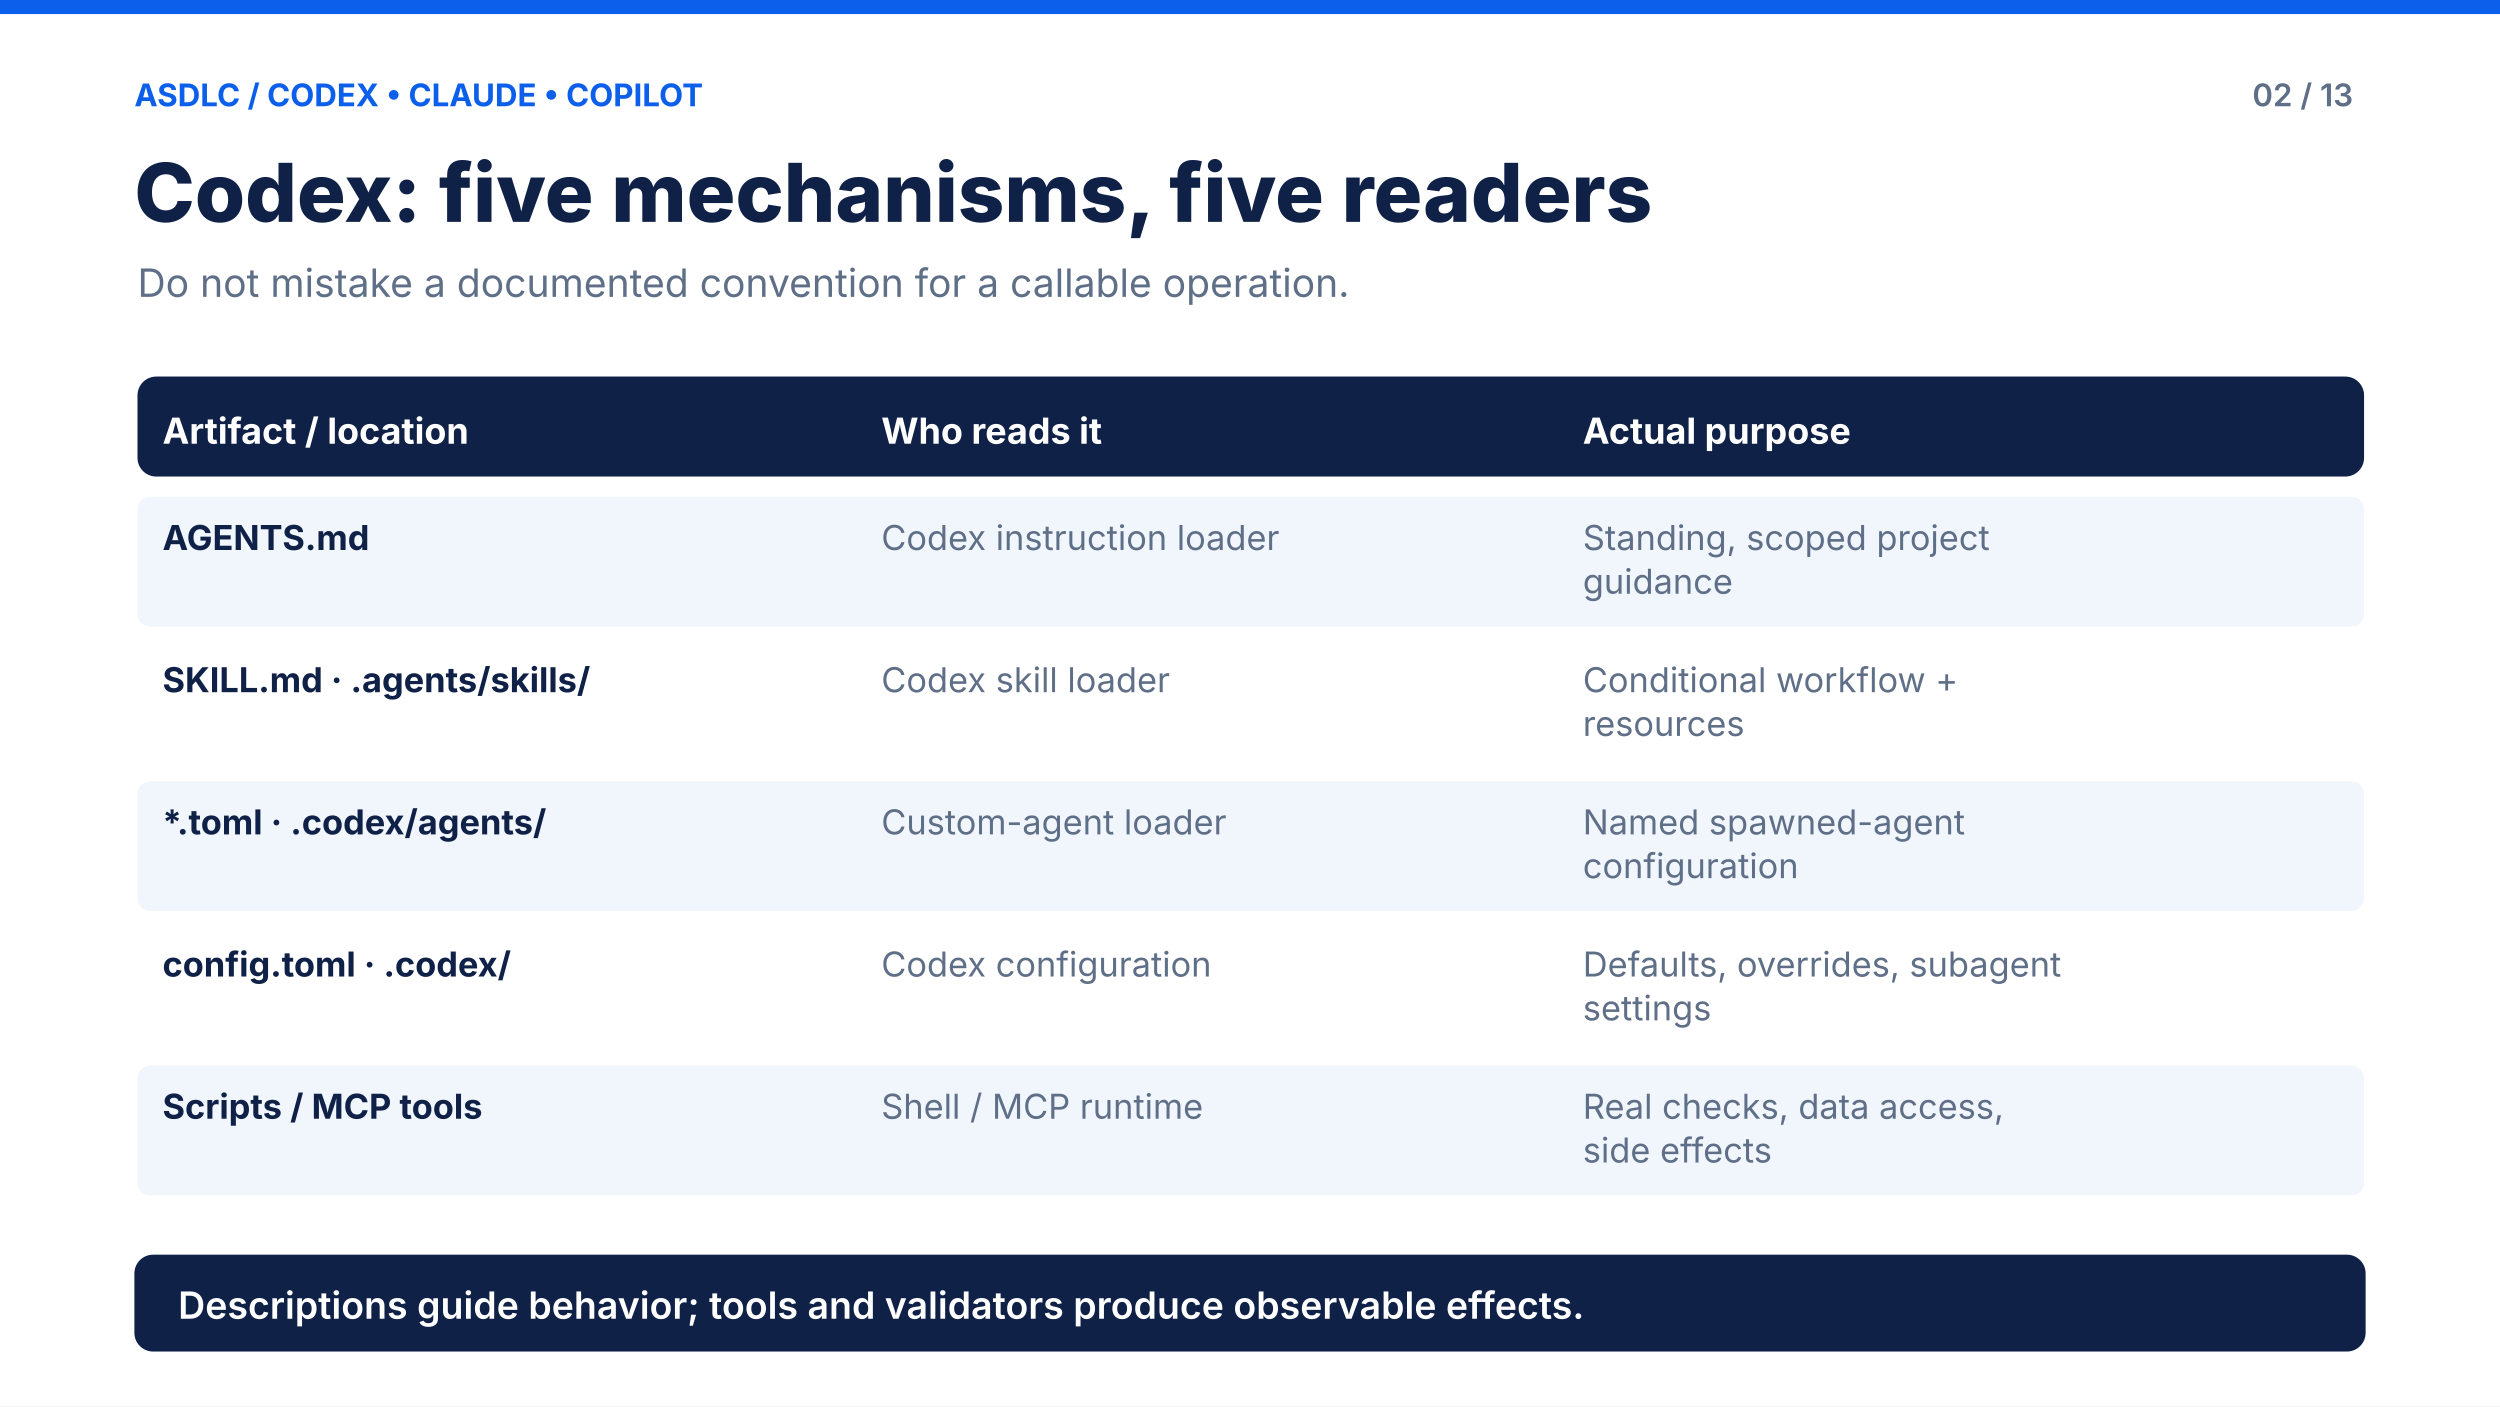
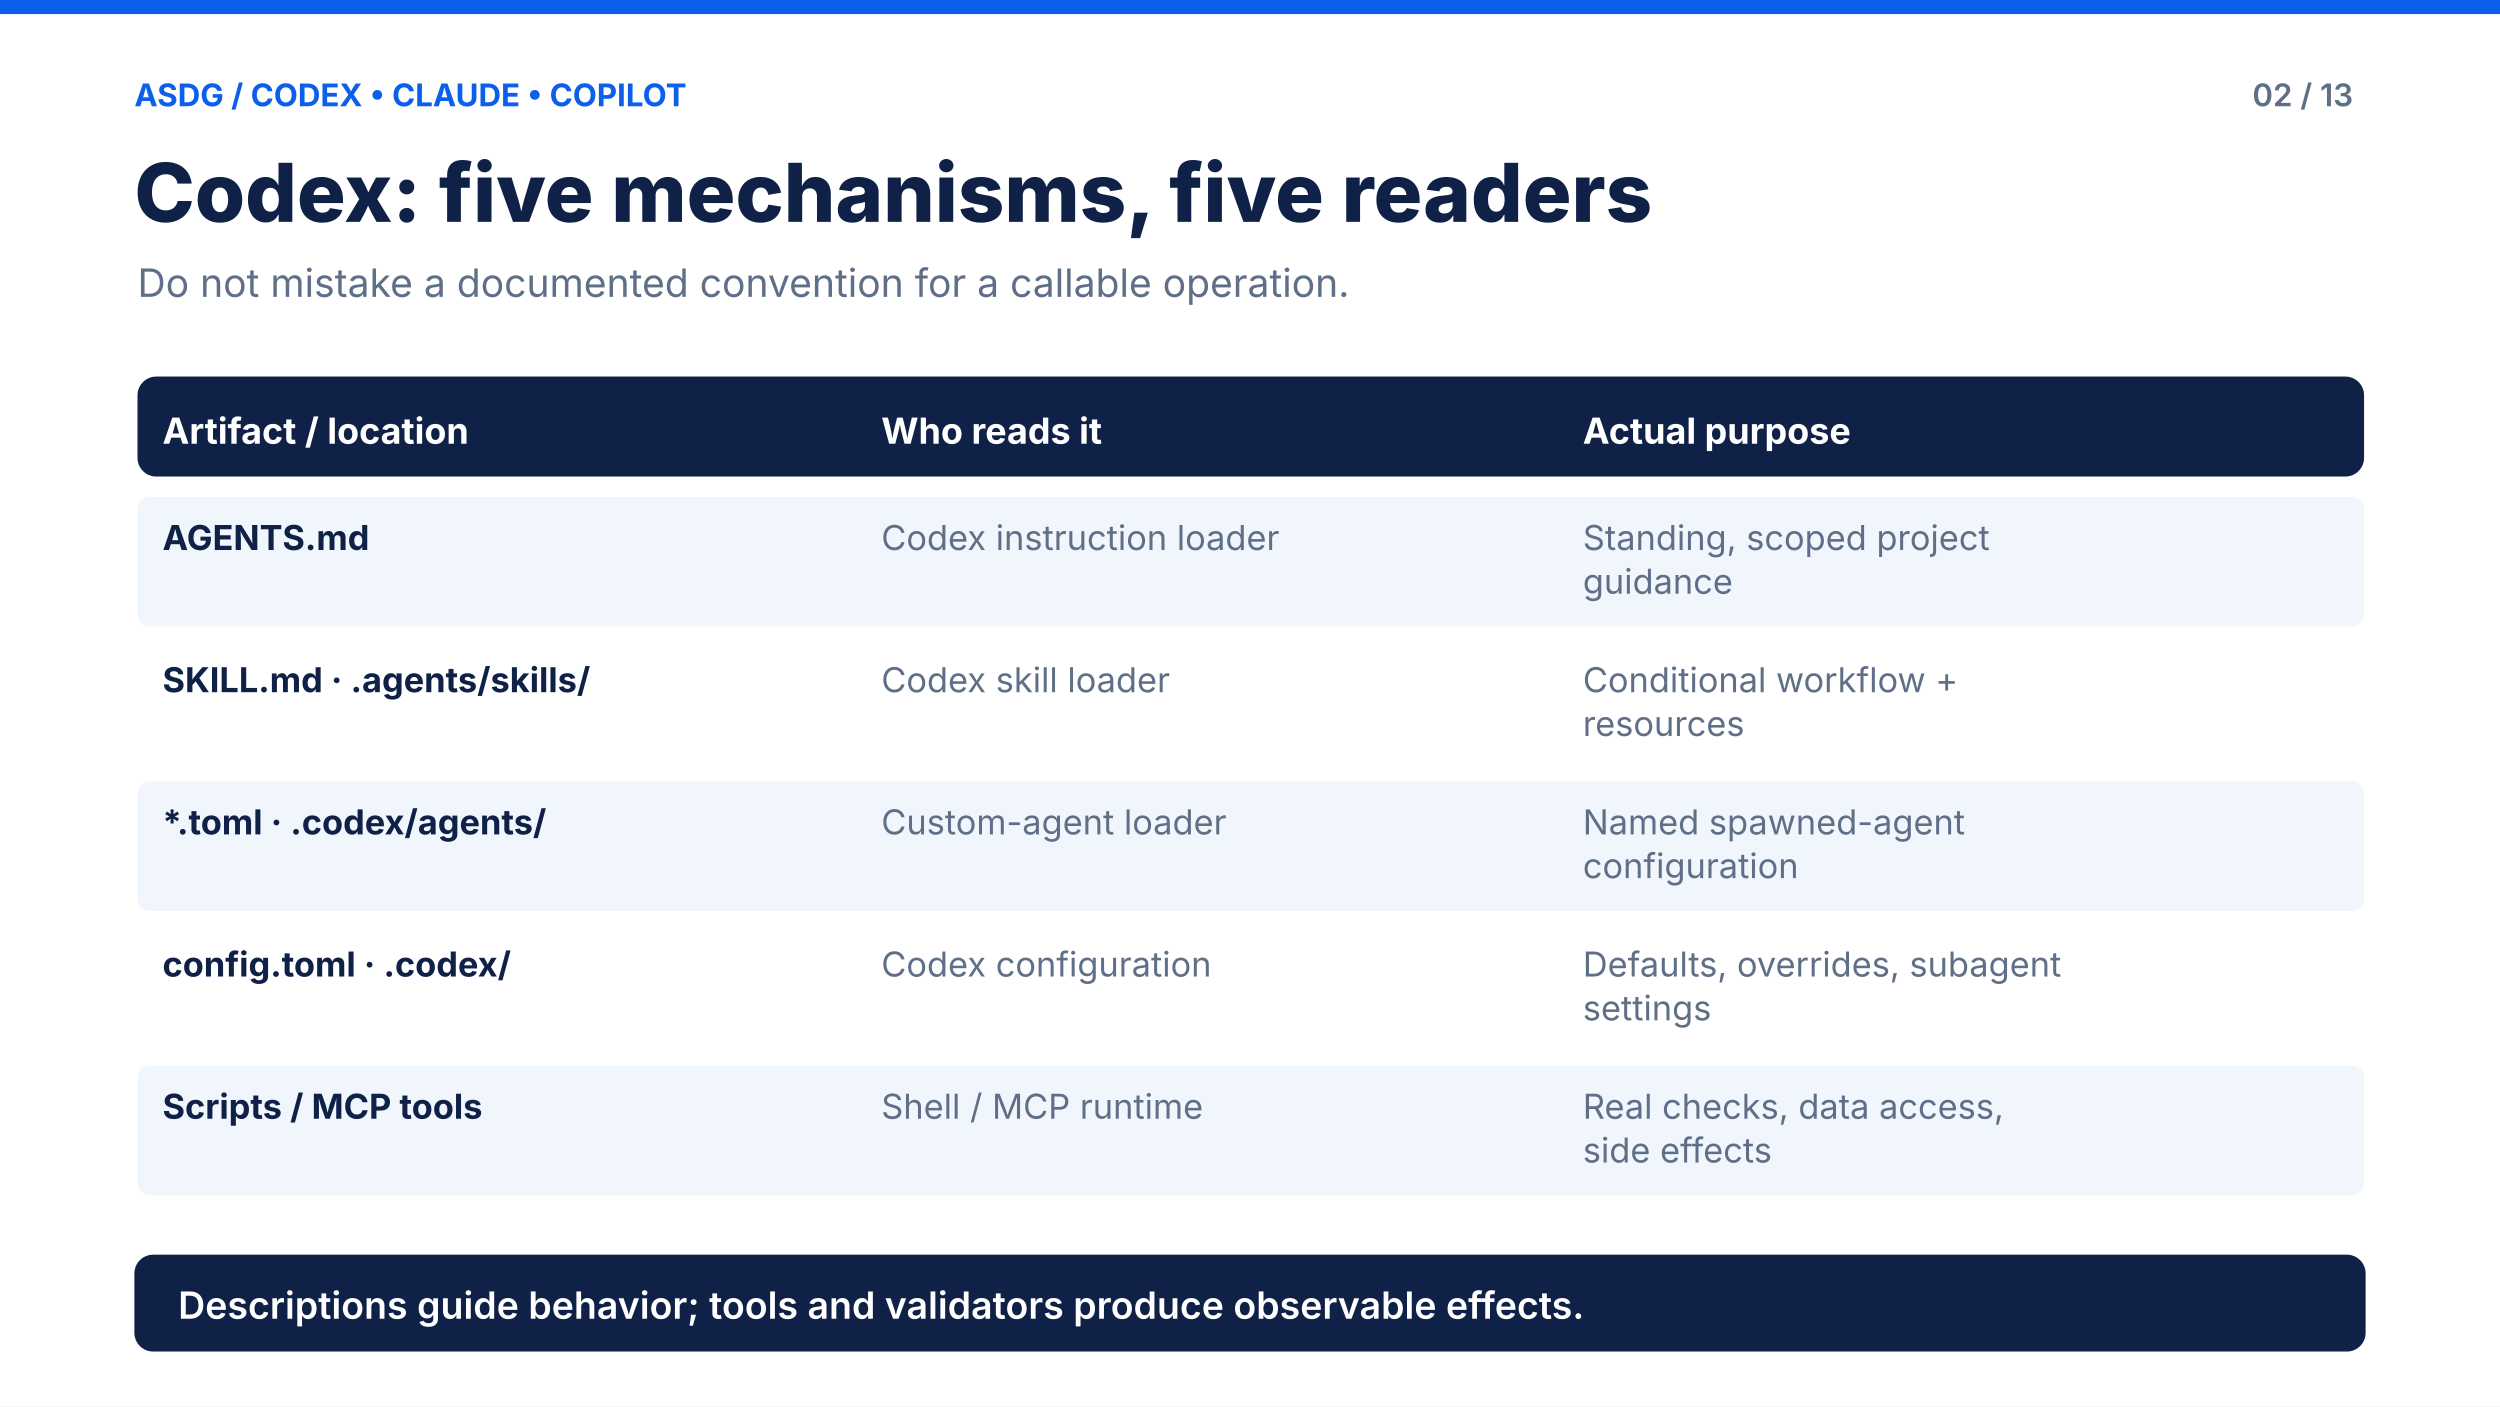
<svg xmlns="http://www.w3.org/2000/svg" width="1600" height="900" viewBox="0 0 1600 900">
  <defs>
    <marker id="arrow" markerWidth="12" markerHeight="12" refX="10" refY="6" orient="auto">
      <path d="M2 2 L10 6 L2 10" fill="none" stroke="#0b5fea" stroke-width="2.2" />
    </marker>
  </defs>
  <rect x="0" y="0" width="1600" height="900" rx="0" fill="#fff" />
  <rect x="0" y="0" width="1600" height="9" rx="0" fill="#0b5fea" />
-   <text x="86" y="68" font-family="Inter,Arial,Helvetica,sans-serif" font-size="20" font-weight="700" fill="#0b5fea">ASDLC  /  CODEX • CLAUDE • COPILOT</text>
+   <text x="86" y="68" font-family="Inter,Arial,Helvetica,sans-serif" font-size="20" font-weight="700" fill="#0b5fea">ASDG  /  CODEX • CLAUDE • COPILOT</text>
  <text x="86" y="142" font-family="Inter,Arial,Helvetica,sans-serif" font-size="52" font-weight="760" fill="#102148">Codex: five mechanisms, five readers</text>
  <text x="88" y="190" font-family="Inter,Arial,Helvetica,sans-serif" font-size="25" font-weight="430" fill="#5f6f87">Do not mistake a documented convention for a callable operation.</text>
  <rect x="86" y="803" width="1428" height="62" rx="12" fill="#102148" />
  <text x="114" y="844" font-family="Inter,Arial,Helvetica,sans-serif" font-size="24" font-weight="620" fill="#ffffff">Descriptions guide behavior; tools and validators produce observable effects.</text>
  <text x="1506" y="68" font-family="Inter,Arial,Helvetica,sans-serif" font-size="20" font-weight="600" fill="#5f6f87" text-anchor="end">02 / 13</text>
  <rect x="88" y="241" width="1425" height="64" rx="12" fill="#102148" />
  <text x="104" y="284" font-family="Inter,Arial,Helvetica,sans-serif" font-size="23" font-weight="700" fill="#ffffff">Artifact / location</text>
  <text x="564" y="284" font-family="Inter,Arial,Helvetica,sans-serif" font-size="23" font-weight="700" fill="#ffffff">Who reads it</text>
  <text x="1013" y="284" font-family="Inter,Arial,Helvetica,sans-serif" font-size="23" font-weight="700" fill="#ffffff">Actual purpose</text>
  <rect x="88" y="318" width="1425" height="83" rx="8" fill="#f1f6fd" />
  <text x="104" y="352" font-family="Inter,Arial,Helvetica,sans-serif" font-size="22" font-weight="650" fill="#102148">AGENTS.md</text>
  <text x="564" y="352" font-family="Inter,Arial,Helvetica,sans-serif" font-size="22" font-weight="430" fill="#5f6f87">Codex instruction loader</text>
  <text x="1013" y="352" font-family="Inter,Arial,Helvetica,sans-serif" font-size="22" font-weight="430" fill="#5f6f87">Standing, scoped project</text>
  <text x="1013" y="380" font-family="Inter,Arial,Helvetica,sans-serif" font-size="22" font-weight="430" fill="#5f6f87">guidance</text>
  <rect x="88" y="409" width="1425" height="83" rx="8" fill="#fff" />
  <text x="104" y="443" font-family="Inter,Arial,Helvetica,sans-serif" font-size="22" font-weight="650" fill="#102148">SKILL.md  ·  .agents/skills/</text>
  <text x="564" y="443" font-family="Inter,Arial,Helvetica,sans-serif" font-size="22" font-weight="430" fill="#5f6f87">Codex skill loader</text>
  <text x="1013" y="443" font-family="Inter,Arial,Helvetica,sans-serif" font-size="22" font-weight="430" fill="#5f6f87">Conditional workflow +</text>
  <text x="1013" y="471" font-family="Inter,Arial,Helvetica,sans-serif" font-size="22" font-weight="430" fill="#5f6f87">resources</text>
  <rect x="88" y="500" width="1425" height="83" rx="8" fill="#f1f6fd" />
  <text x="104" y="534" font-family="Inter,Arial,Helvetica,sans-serif" font-size="22" font-weight="650" fill="#102148">*.toml  ·  .codex/agents/</text>
  <text x="564" y="534" font-family="Inter,Arial,Helvetica,sans-serif" font-size="22" font-weight="430" fill="#5f6f87">Custom-agent loader</text>
  <text x="1013" y="534" font-family="Inter,Arial,Helvetica,sans-serif" font-size="22" font-weight="430" fill="#5f6f87">Named spawned-agent</text>
  <text x="1013" y="562" font-family="Inter,Arial,Helvetica,sans-serif" font-size="22" font-weight="430" fill="#5f6f87">configuration</text>
  <rect x="88" y="591" width="1425" height="83" rx="8" fill="#fff" />
  <text x="104" y="625" font-family="Inter,Arial,Helvetica,sans-serif" font-size="22" font-weight="650" fill="#102148">config.toml  ·  .codex/</text>
  <text x="564" y="625" font-family="Inter,Arial,Helvetica,sans-serif" font-size="22" font-weight="430" fill="#5f6f87">Codex configuration</text>
  <text x="1013" y="625" font-family="Inter,Arial,Helvetica,sans-serif" font-size="22" font-weight="430" fill="#5f6f87">Defaults, overrides, subagent</text>
  <text x="1013" y="653" font-family="Inter,Arial,Helvetica,sans-serif" font-size="22" font-weight="430" fill="#5f6f87">settings</text>
  <rect x="88" y="682" width="1425" height="83" rx="8" fill="#f1f6fd" />
  <text x="104" y="716" font-family="Inter,Arial,Helvetica,sans-serif" font-size="22" font-weight="650" fill="#102148">Scripts / MCP tools</text>
  <text x="564" y="716" font-family="Inter,Arial,Helvetica,sans-serif" font-size="22" font-weight="430" fill="#5f6f87">Shell / MCP runtime</text>
  <text x="1013" y="716" font-family="Inter,Arial,Helvetica,sans-serif" font-size="22" font-weight="430" fill="#5f6f87">Real checks, data access,</text>
  <text x="1013" y="744" font-family="Inter,Arial,Helvetica,sans-serif" font-size="22" font-weight="430" fill="#5f6f87">side effects</text>
</svg>
